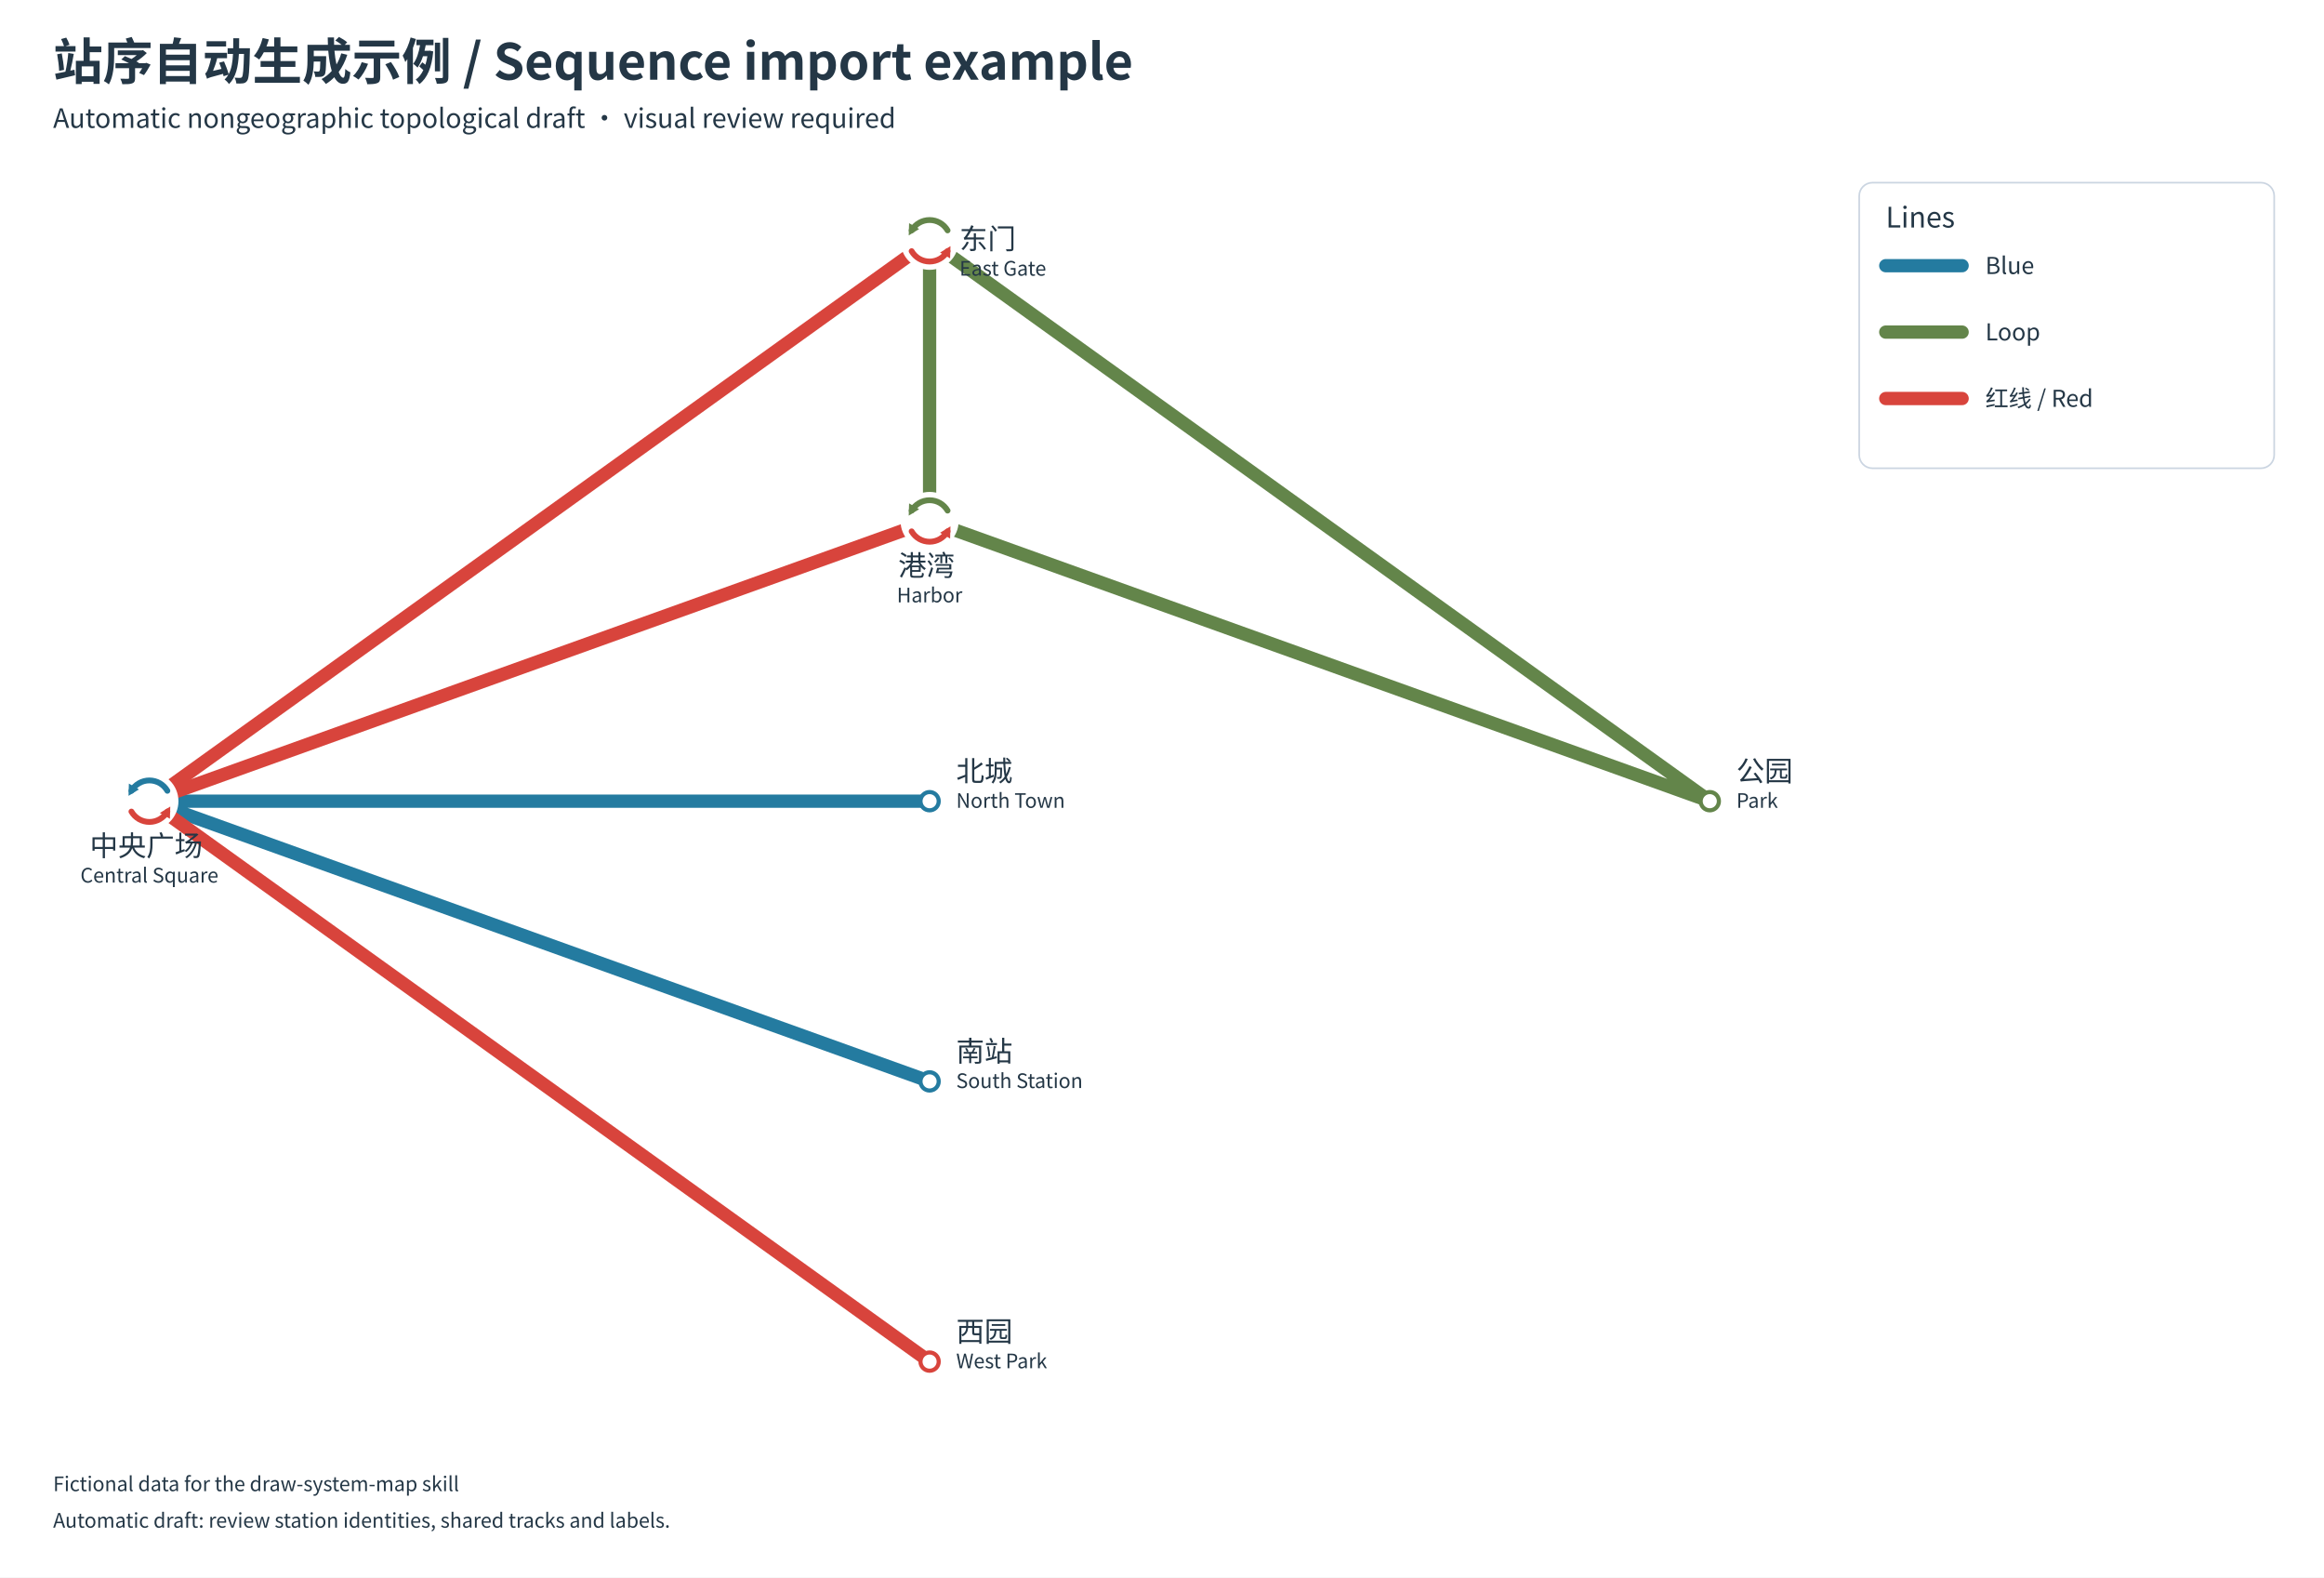
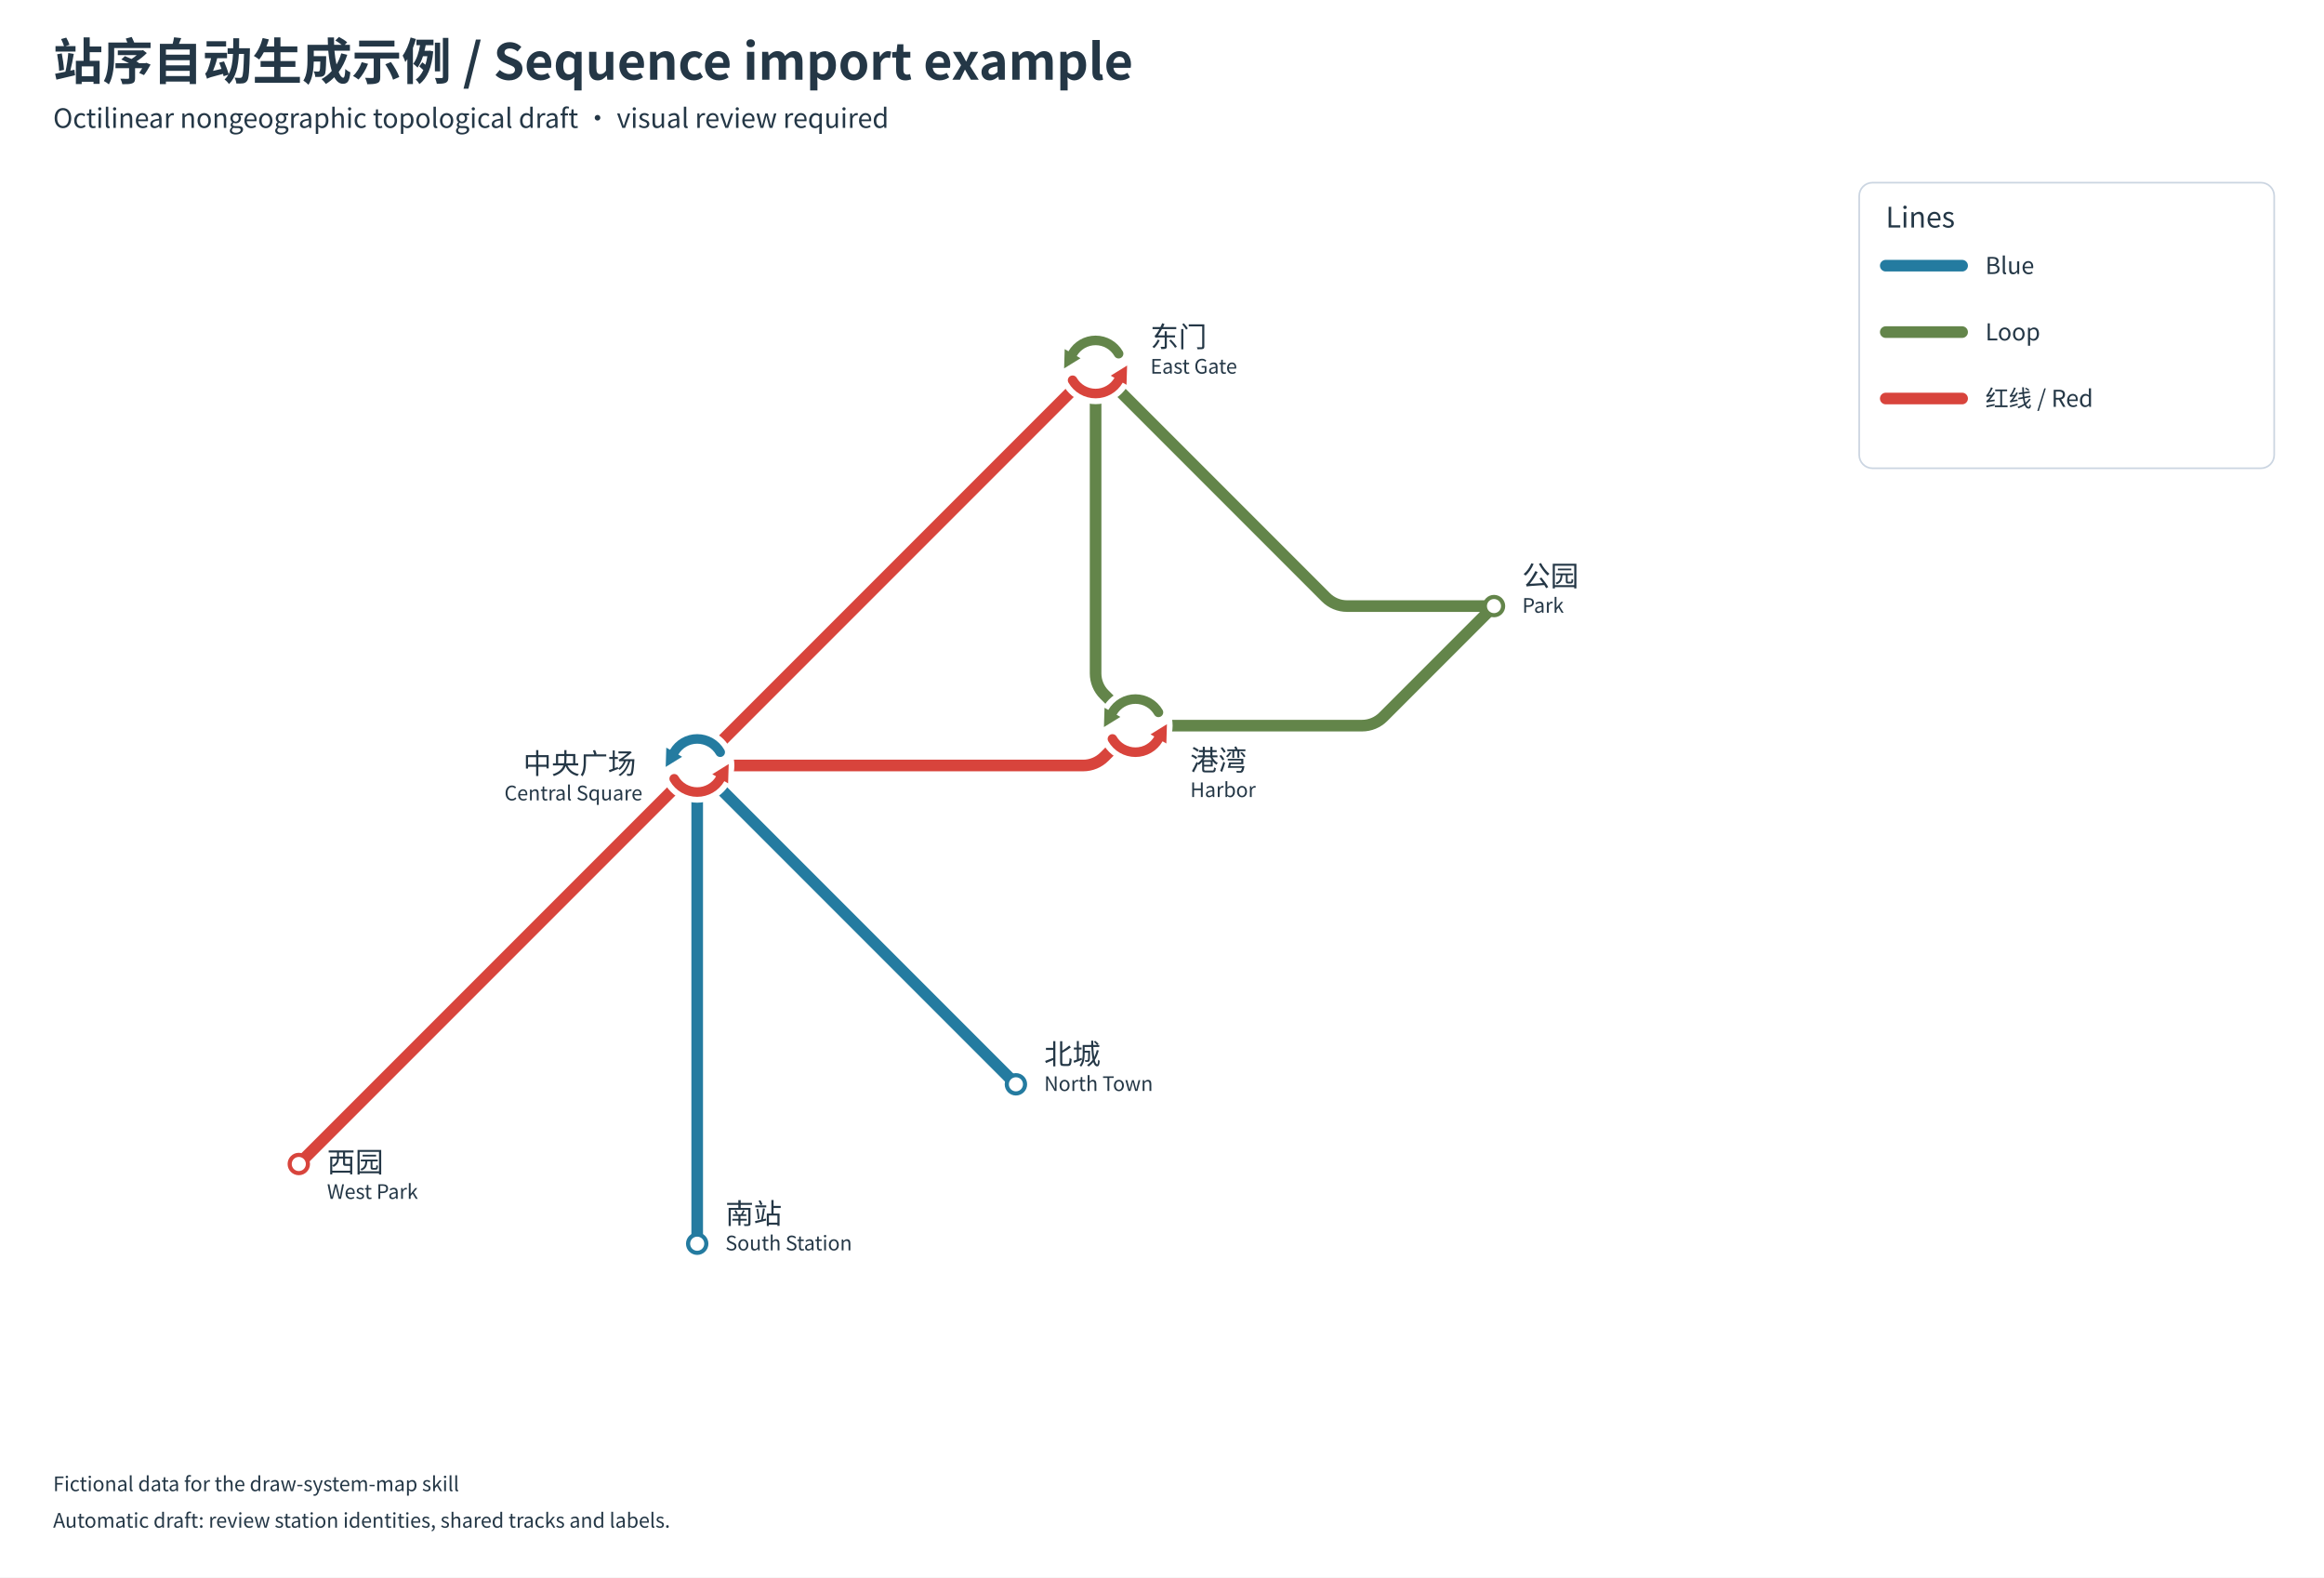
<svg xmlns="http://www.w3.org/2000/svg" width="1400" height="950" viewBox="0 0 1400 950" role="img" aria-labelledby="map-title">
  <rect width="1400" height="950" fill="#ffffff" />
  <g font-family="Noto Sans CJK SC, Microsoft YaHei, sans-serif" fill="#243746">
    <g id="regions">
</g>
    <g id="routes">
      <g data-route="blue" data-mode="">
        <g data-track-layer="outline">
          <g data-segment="0" data-structure="unspecified">
-             <path d="M560 482.5 L90 482.5 L560 651.25" fill="none" stroke="#247BA0" stroke-width="8" stroke-linecap="round" stroke-linejoin="round" />
+             <path d="M612 653 L420 461 L420 749" fill="none" stroke="#247BA0" stroke-width="7" stroke-linecap="round" stroke-linejoin="round" />
          </g>
        </g>
        <g data-track-layer="core" />
      </g>
      <g data-route="loop" data-mode="">
        <g data-track-layer="outline">
          <g data-segment="0" data-structure="unspecified">
-             <path d="M560 145 L1030 482.5 L560 313.75 L560 145 Z" fill="none" stroke="#63854A" stroke-width="8" stroke-linecap="round" stroke-linejoin="round" />
+             <path d="M660 221 L798.728 359.728 A18 18 0 0 0 811.456 365 L900 365 L833.272 431.728 A18 18 0 0 1 820.544 437 L684 437 L665.272 418.272 A18 18 0 0 1 660 405.544 L660 221 Z" fill="none" stroke="#63854A" stroke-width="7" stroke-linecap="round" stroke-linejoin="round" />
          </g>
        </g>
        <g data-track-layer="core" />
      </g>
      <g data-route="red" data-mode="">
        <g data-track-layer="outline">
          <g data-segment="0" data-structure="unspecified">
-             <path d="M90 482.5 L560 313.75" fill="none" stroke="#D8443C" stroke-width="8" stroke-linecap="round" stroke-linejoin="round" />
+             <path d="M420 461 L652.544 461 A18 18 0 0 0 665.272 455.728 L684 437" fill="none" stroke="#D8443C" stroke-width="7" stroke-linecap="round" stroke-linejoin="round" />
          </g>
          <g data-segment="1" data-structure="unspecified">
-             <path d="M560 820 L90 482.5 L560 145" fill="none" stroke="#D8443C" stroke-width="8" stroke-linecap="round" stroke-linejoin="round" />
+             <path d="M180 701 L420 461 L660 221" fill="none" stroke="#D8443C" stroke-width="7" stroke-linecap="round" stroke-linejoin="round" />
          </g>
        </g>
        <g data-track-layer="core" />
      </g>
    </g>
    <g id="stations">
-       <g data-station="central" data-status="open" transform="translate(90 482.5)">
-         <circle r="17.5" fill="#ffffff" />
-         <path class="transfer-arrow" d="M10.825 -6.25 A12.5 12.5 0 0 0 -10.825 -6.25" fill="none" stroke="#247BA0" stroke-width="3.5" stroke-linecap="round" />
-         <path class="transfer-head" d="M-12.575 -3.219 L-12.356 -10.598 L-6.294 -7.098 Z" fill="#247BA0" />
-         <path class="transfer-arrow" d="M-10.825 6.25 A12.5 12.5 0 0 0 10.825 6.25" fill="none" stroke="#D8443C" stroke-width="3.5" stroke-linecap="round" />
-         <path class="transfer-head" d="M12.575 3.219 L12.356 10.598 L6.294 7.098 Z" fill="#D8443C" />
+       <g data-station="central" data-status="open" transform="translate(420 461)">
+         <circle r="22.4" fill="#ffffff" />
+         <path class="transfer-arrow" transform="rotate(0) scale(1.28)" d="M10.825 -6.25 A12.5 12.5 0 0 0 -10.825 -6.25" fill="none" stroke="#247BA0" stroke-width="4.5" stroke-linecap="round" />
+         <path class="transfer-head" transform="rotate(0) scale(1.28)" d="M-14.549 -8.4 L-14.825 .678 L-7.101 -4.1 Z" fill="#247BA0" />
+         <path class="transfer-arrow" transform="rotate(180) scale(1.28)" d="M10.825 -6.25 A12.5 12.5 0 0 0 -10.825 -6.25" fill="none" stroke="#D8443C" stroke-width="4.5" stroke-linecap="round" />
+         <path class="transfer-head" transform="rotate(180) scale(1.28)" d="M-14.549 -8.4 L-14.825 .678 L-7.101 -4.1 Z" fill="#D8443C" />
      </g>
-       <g data-station="east" data-status="open" transform="translate(560 145)">
-         <circle r="17.5" fill="#ffffff" />
-         <path class="transfer-arrow" d="M10.825 -6.25 A12.5 12.5 0 0 0 -10.825 -6.25" fill="none" stroke="#63854A" stroke-width="3.5" stroke-linecap="round" />
-         <path class="transfer-head" d="M-12.575 -3.219 L-12.356 -10.598 L-6.294 -7.098 Z" fill="#63854A" />
-         <path class="transfer-arrow" d="M-10.825 6.25 A12.5 12.5 0 0 0 10.825 6.25" fill="none" stroke="#D8443C" stroke-width="3.5" stroke-linecap="round" />
-         <path class="transfer-head" d="M12.575 3.219 L12.356 10.598 L6.294 7.098 Z" fill="#D8443C" />
+       <g data-station="east" data-status="open" transform="translate(660 221)">
+         <circle r="22.4" fill="#ffffff" />
+         <path class="transfer-arrow" transform="rotate(0) scale(1.28)" d="M10.825 -6.25 A12.5 12.5 0 0 0 -10.825 -6.25" fill="none" stroke="#63854A" stroke-width="4.5" stroke-linecap="round" />
+         <path class="transfer-head" transform="rotate(0) scale(1.28)" d="M-14.549 -8.4 L-14.825 .678 L-7.101 -4.1 Z" fill="#63854A" />
+         <path class="transfer-arrow" transform="rotate(180) scale(1.28)" d="M10.825 -6.25 A12.5 12.5 0 0 0 -10.825 -6.25" fill="none" stroke="#D8443C" stroke-width="4.5" stroke-linecap="round" />
+         <path class="transfer-head" transform="rotate(180) scale(1.28)" d="M-14.549 -8.4 L-14.825 .678 L-7.101 -4.1 Z" fill="#D8443C" />
      </g>
-       <g data-station="harbor" data-status="open" transform="translate(560 313.75)">
-         <circle r="17.5" fill="#ffffff" />
-         <path class="transfer-arrow" d="M10.825 -6.25 A12.5 12.5 0 0 0 -10.825 -6.25" fill="none" stroke="#63854A" stroke-width="3.5" stroke-linecap="round" />
-         <path class="transfer-head" d="M-12.575 -3.219 L-12.356 -10.598 L-6.294 -7.098 Z" fill="#63854A" />
-         <path class="transfer-arrow" d="M-10.825 6.25 A12.5 12.5 0 0 0 10.825 6.25" fill="none" stroke="#D8443C" stroke-width="3.5" stroke-linecap="round" />
-         <path class="transfer-head" d="M12.575 3.219 L12.356 10.598 L6.294 7.098 Z" fill="#D8443C" />
+       <g data-station="harbor" data-status="open" transform="translate(684 437)">
+         <circle r="22.4" fill="#ffffff" />
+         <path class="transfer-arrow" transform="rotate(0) scale(1.28)" d="M10.825 -6.25 A12.5 12.5 0 0 0 -10.825 -6.25" fill="none" stroke="#63854A" stroke-width="4.5" stroke-linecap="round" />
+         <path class="transfer-head" transform="rotate(0) scale(1.28)" d="M-14.549 -8.4 L-14.825 .678 L-7.101 -4.1 Z" fill="#63854A" />
+         <path class="transfer-arrow" transform="rotate(180) scale(1.28)" d="M10.825 -6.25 A12.5 12.5 0 0 0 -10.825 -6.25" fill="none" stroke="#D8443C" stroke-width="4.5" stroke-linecap="round" />
+         <path class="transfer-head" transform="rotate(180) scale(1.28)" d="M-14.549 -8.4 L-14.825 .678 L-7.101 -4.1 Z" fill="#D8443C" />
      </g>
-       <g data-station="north" data-status="open" transform="translate(560 482.5)">
+       <g data-station="north" data-status="open" transform="translate(612 653)">
        <circle r="5.5" fill="#ffffff" stroke="#247BA0" stroke-width="2.5" />
      </g>
-       <g data-station="park" data-status="open" transform="translate(1030 482.5)">
+       <g data-station="park" data-status="open" transform="translate(900 365)">
        <circle r="5.5" fill="#ffffff" stroke="#63854A" stroke-width="2.5" />
      </g>
-       <g data-station="south" data-status="open" transform="translate(560 651.25)">
+       <g data-station="south" data-status="open" transform="translate(420 749)">
        <circle r="5.5" fill="#ffffff" stroke="#247BA0" stroke-width="2.5" />
      </g>
-       <g data-station="west" data-status="open" transform="translate(560 820)">
+       <g data-station="west" data-status="open" transform="translate(180 701)">
        <circle r="5.5" fill="#ffffff" stroke="#D8443C" stroke-width="2.5" />
      </g>
    </g>
    <g id="labels">
-       <text data-label="central" x="90" y="515.5" text-anchor="middle" font-size="17">
-         <tspan x="90">中央广场</tspan>
-         <tspan x="90" dy="16" font-size="12">Central Square</tspan>
+       <text data-label="central" x="387" y="466" text-anchor="end" font-size="17">
+         <tspan x="387">中央广场</tspan>
+         <tspan x="387" dy="16" font-size="12">Central Square</tspan>
      </text>
-       <text data-label="east" x="578" y="150" text-anchor="start" font-size="17">
-         <tspan x="578">东门</tspan>
-         <tspan x="578" dy="16" font-size="12">East Gate</tspan>
+       <text data-label="east" x="693" y="209" text-anchor="start" font-size="17">
+         <tspan x="693">东门</tspan>
+         <tspan x="693" dy="16" font-size="12">East Gate</tspan>
      </text>
-       <text data-label="harbor" x="560" y="346.75" text-anchor="middle" font-size="17">
-         <tspan x="560">港湾</tspan>
-         <tspan x="560" dy="16" font-size="12">Harbor</tspan>
+       <text data-label="harbor" x="717" y="464" text-anchor="start" font-size="17">
+         <tspan x="717">港湾</tspan>
+         <tspan x="717" dy="16" font-size="12">Harbor</tspan>
      </text>
-       <text data-label="north" x="576" y="470.5" text-anchor="start" font-size="17">
-         <tspan x="576">北城</tspan>
-         <tspan x="576" dy="16" font-size="12">North Town</tspan>
+       <text data-label="north" x="629" y="641" text-anchor="start" font-size="17">
+         <tspan x="629">北城</tspan>
+         <tspan x="629" dy="16" font-size="12">North Town</tspan>
      </text>
-       <text data-label="park" x="1046" y="470.5" text-anchor="start" font-size="17">
-         <tspan x="1046">公园</tspan>
-         <tspan x="1046" dy="16" font-size="12">Park</tspan>
+       <text data-label="park" x="917" y="353" text-anchor="start" font-size="17">
+         <tspan x="917">公园</tspan>
+         <tspan x="917" dy="16" font-size="12">Park</tspan>
      </text>
-       <text data-label="south" x="576" y="639.25" text-anchor="start" font-size="17">
-         <tspan x="576">南站</tspan>
-         <tspan x="576" dy="16" font-size="12">South Station</tspan>
+       <text data-label="south" x="437" y="737" text-anchor="start" font-size="17">
+         <tspan x="437">南站</tspan>
+         <tspan x="437" dy="16" font-size="12">South Station</tspan>
      </text>
-       <text data-label="west" x="576" y="808" text-anchor="start" font-size="17">
-         <tspan x="576">西园</tspan>
-         <tspan x="576" dy="16" font-size="12">West Park</tspan>
+       <text data-label="west" x="197" y="706" text-anchor="start" font-size="17">
+         <tspan x="197">西园</tspan>
+         <tspan x="197" dy="16" font-size="12">West Park</tspan>
      </text>
    </g>
    <g id="heading">
      <text x="32" y="48" font-size="30" font-weight="700">站序自动生成示例 / Sequence import example</text>
-       <text x="32" y="77" font-size="16">Automatic nongeographic topological draft · visual review required</text>
+       <text x="32" y="77" font-size="16">Octilinear nongeographic topological draft · visual review required</text>
    </g>
    <g id="legend" transform="translate(1120 110)">
      <rect width="250" height="172" rx="8" fill="#ffffff" stroke="#cbd5e1" />
      <text x="16" y="27" font-size="17">Lines</text>
-       <path d="M16 50 H62" fill="none" stroke="#247BA0" stroke-width="8" stroke-linecap="round" stroke-linejoin="round" />
+       <path d="M16 50 H62" fill="none" stroke="#247BA0" stroke-width="7" stroke-linecap="round" stroke-linejoin="round" />
      <text x="76" y="55" font-size="14">Blue</text>
-       <path d="M16 90 H62" fill="none" stroke="#63854A" stroke-width="8" stroke-linecap="round" stroke-linejoin="round" />
+       <path d="M16 90 H62" fill="none" stroke="#63854A" stroke-width="7" stroke-linecap="round" stroke-linejoin="round" />
      <text x="76" y="95" font-size="14">Loop</text>
-       <path d="M16 130 H62" fill="none" stroke="#D8443C" stroke-width="8" stroke-linecap="round" stroke-linejoin="round" />
+       <path d="M16 130 H62" fill="none" stroke="#D8443C" stroke-width="7" stroke-linecap="round" stroke-linejoin="round" />
      <text x="76" y="135" font-size="14">红线 / Red</text>
    </g>
    <g id="annotations">
      <text x="32" y="920" font-size="12" text-anchor="start">Automatic draft: review station identities, shared tracks and labels.</text>
      <text x="32" y="898" font-size="12" text-anchor="start">Fictional data for the draw-system-map skill</text>
    </g>
  </g>
</svg>
